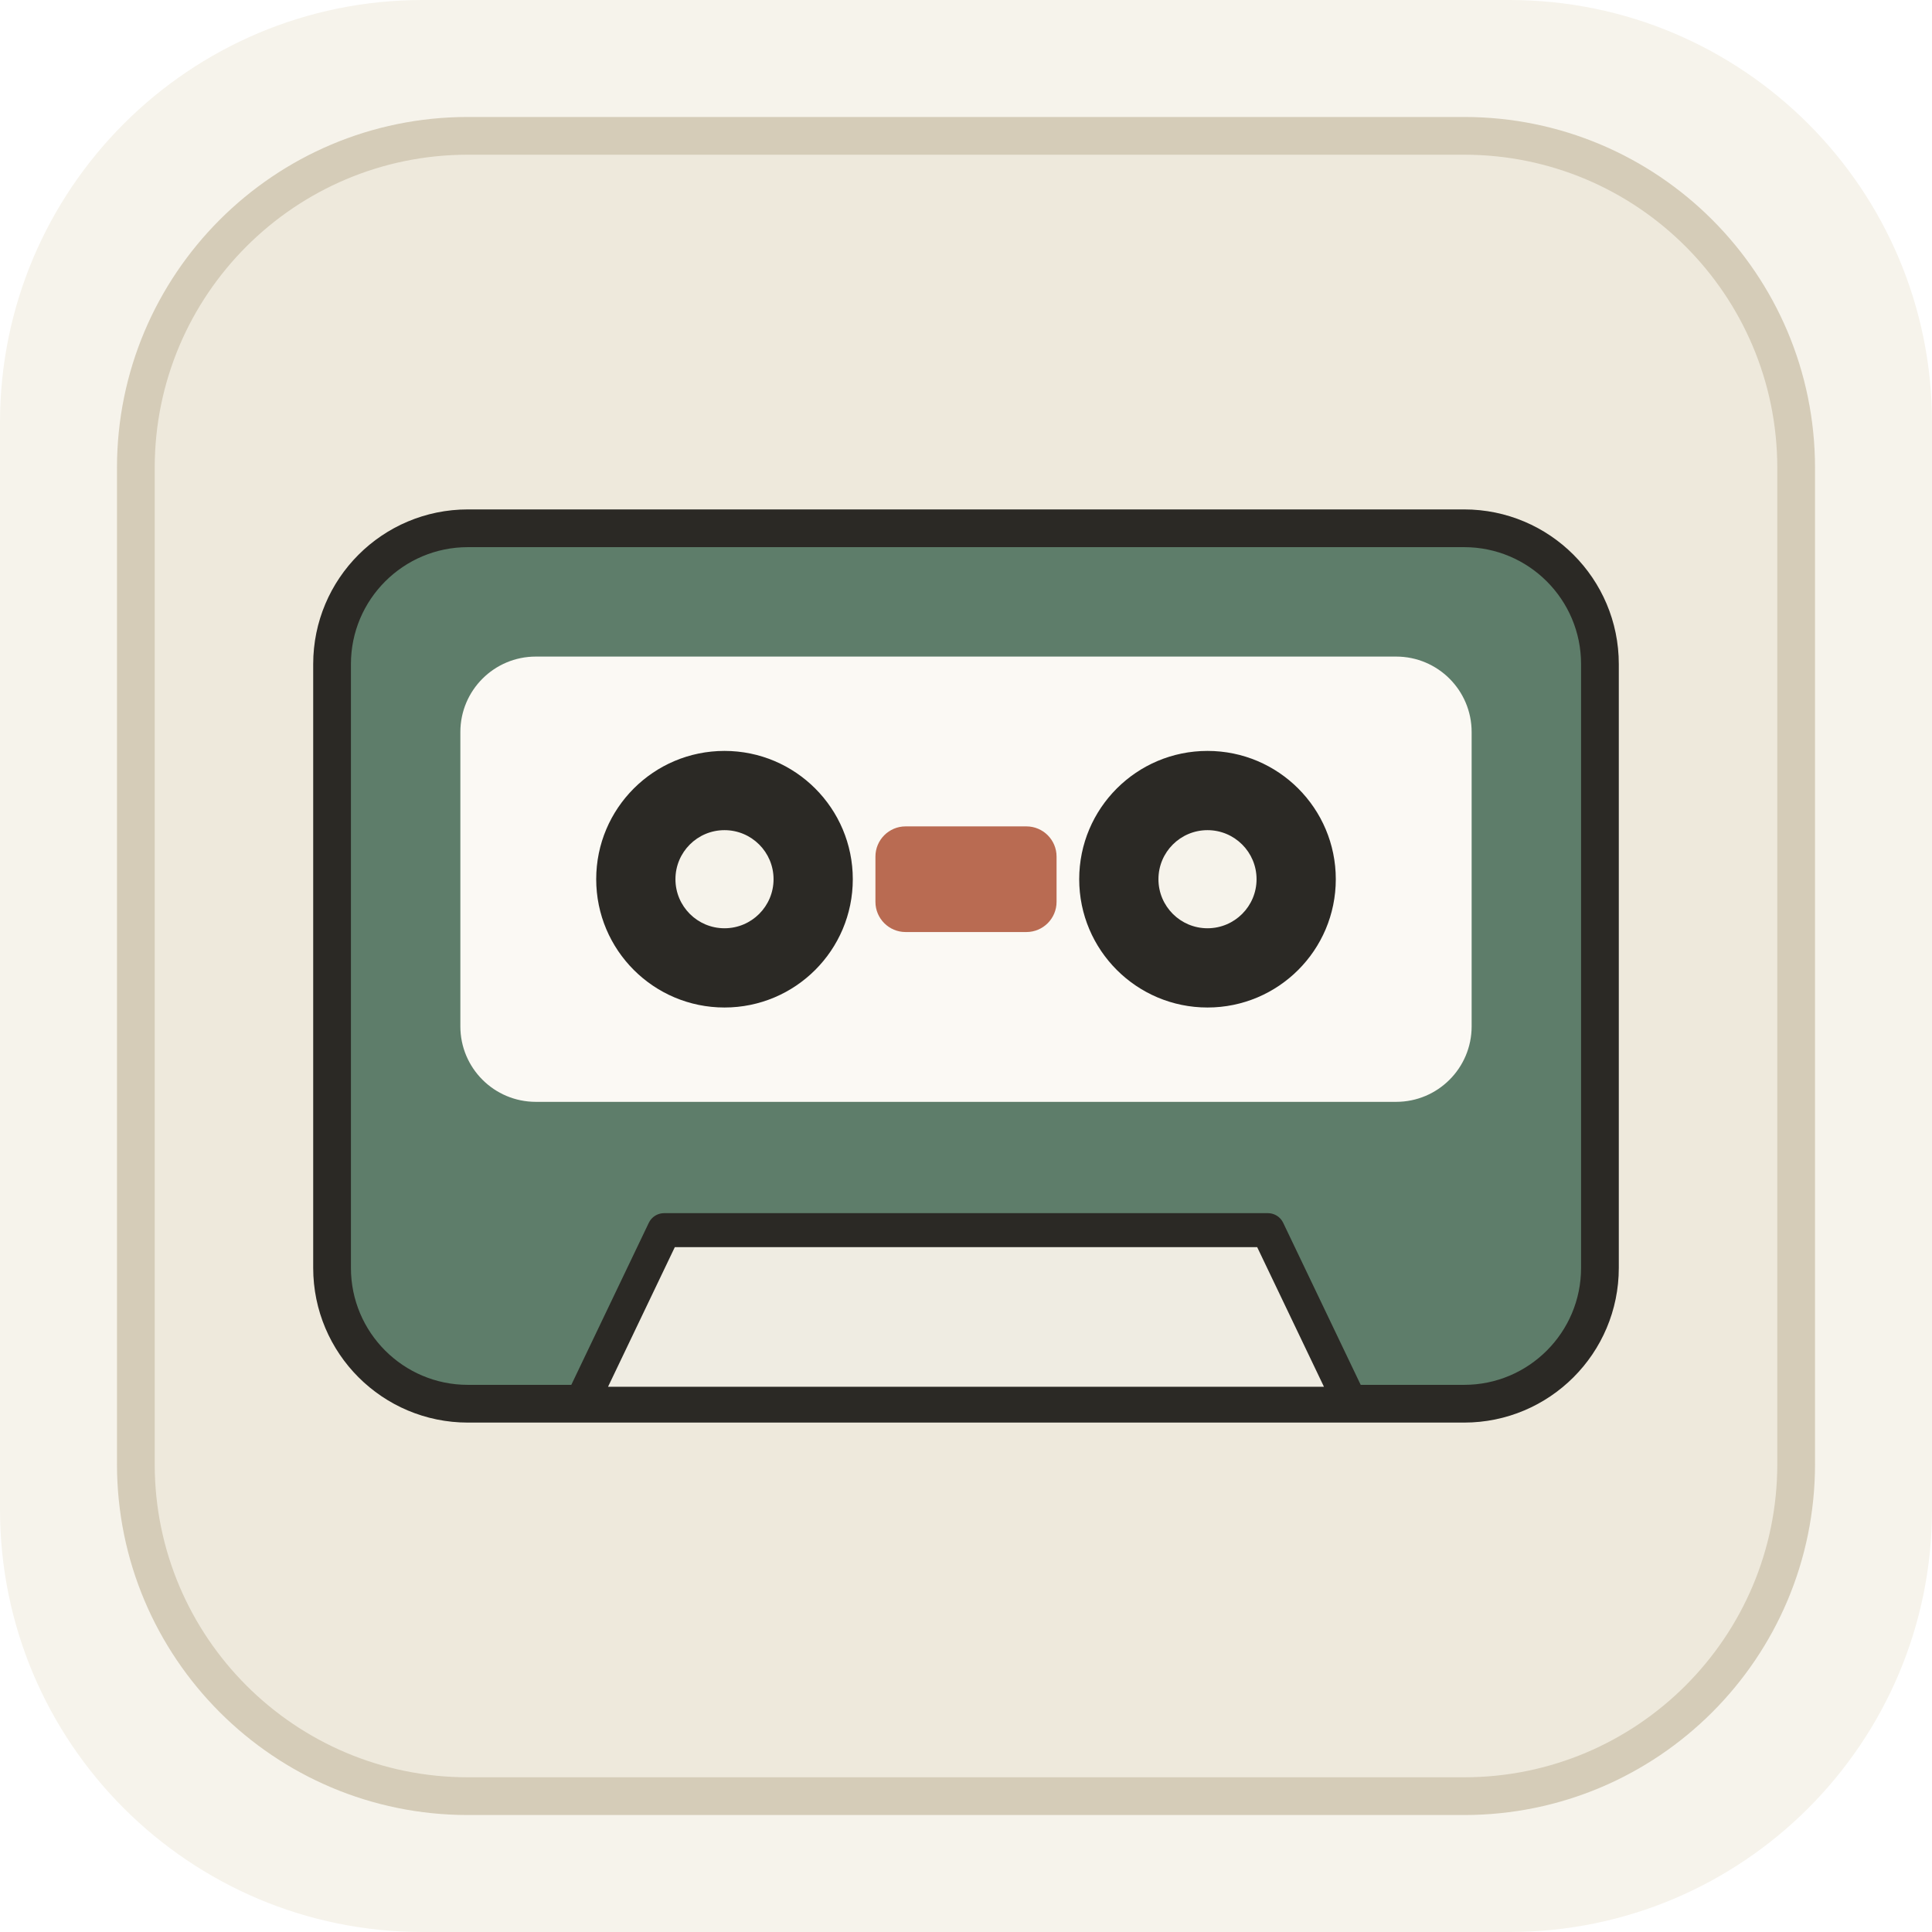
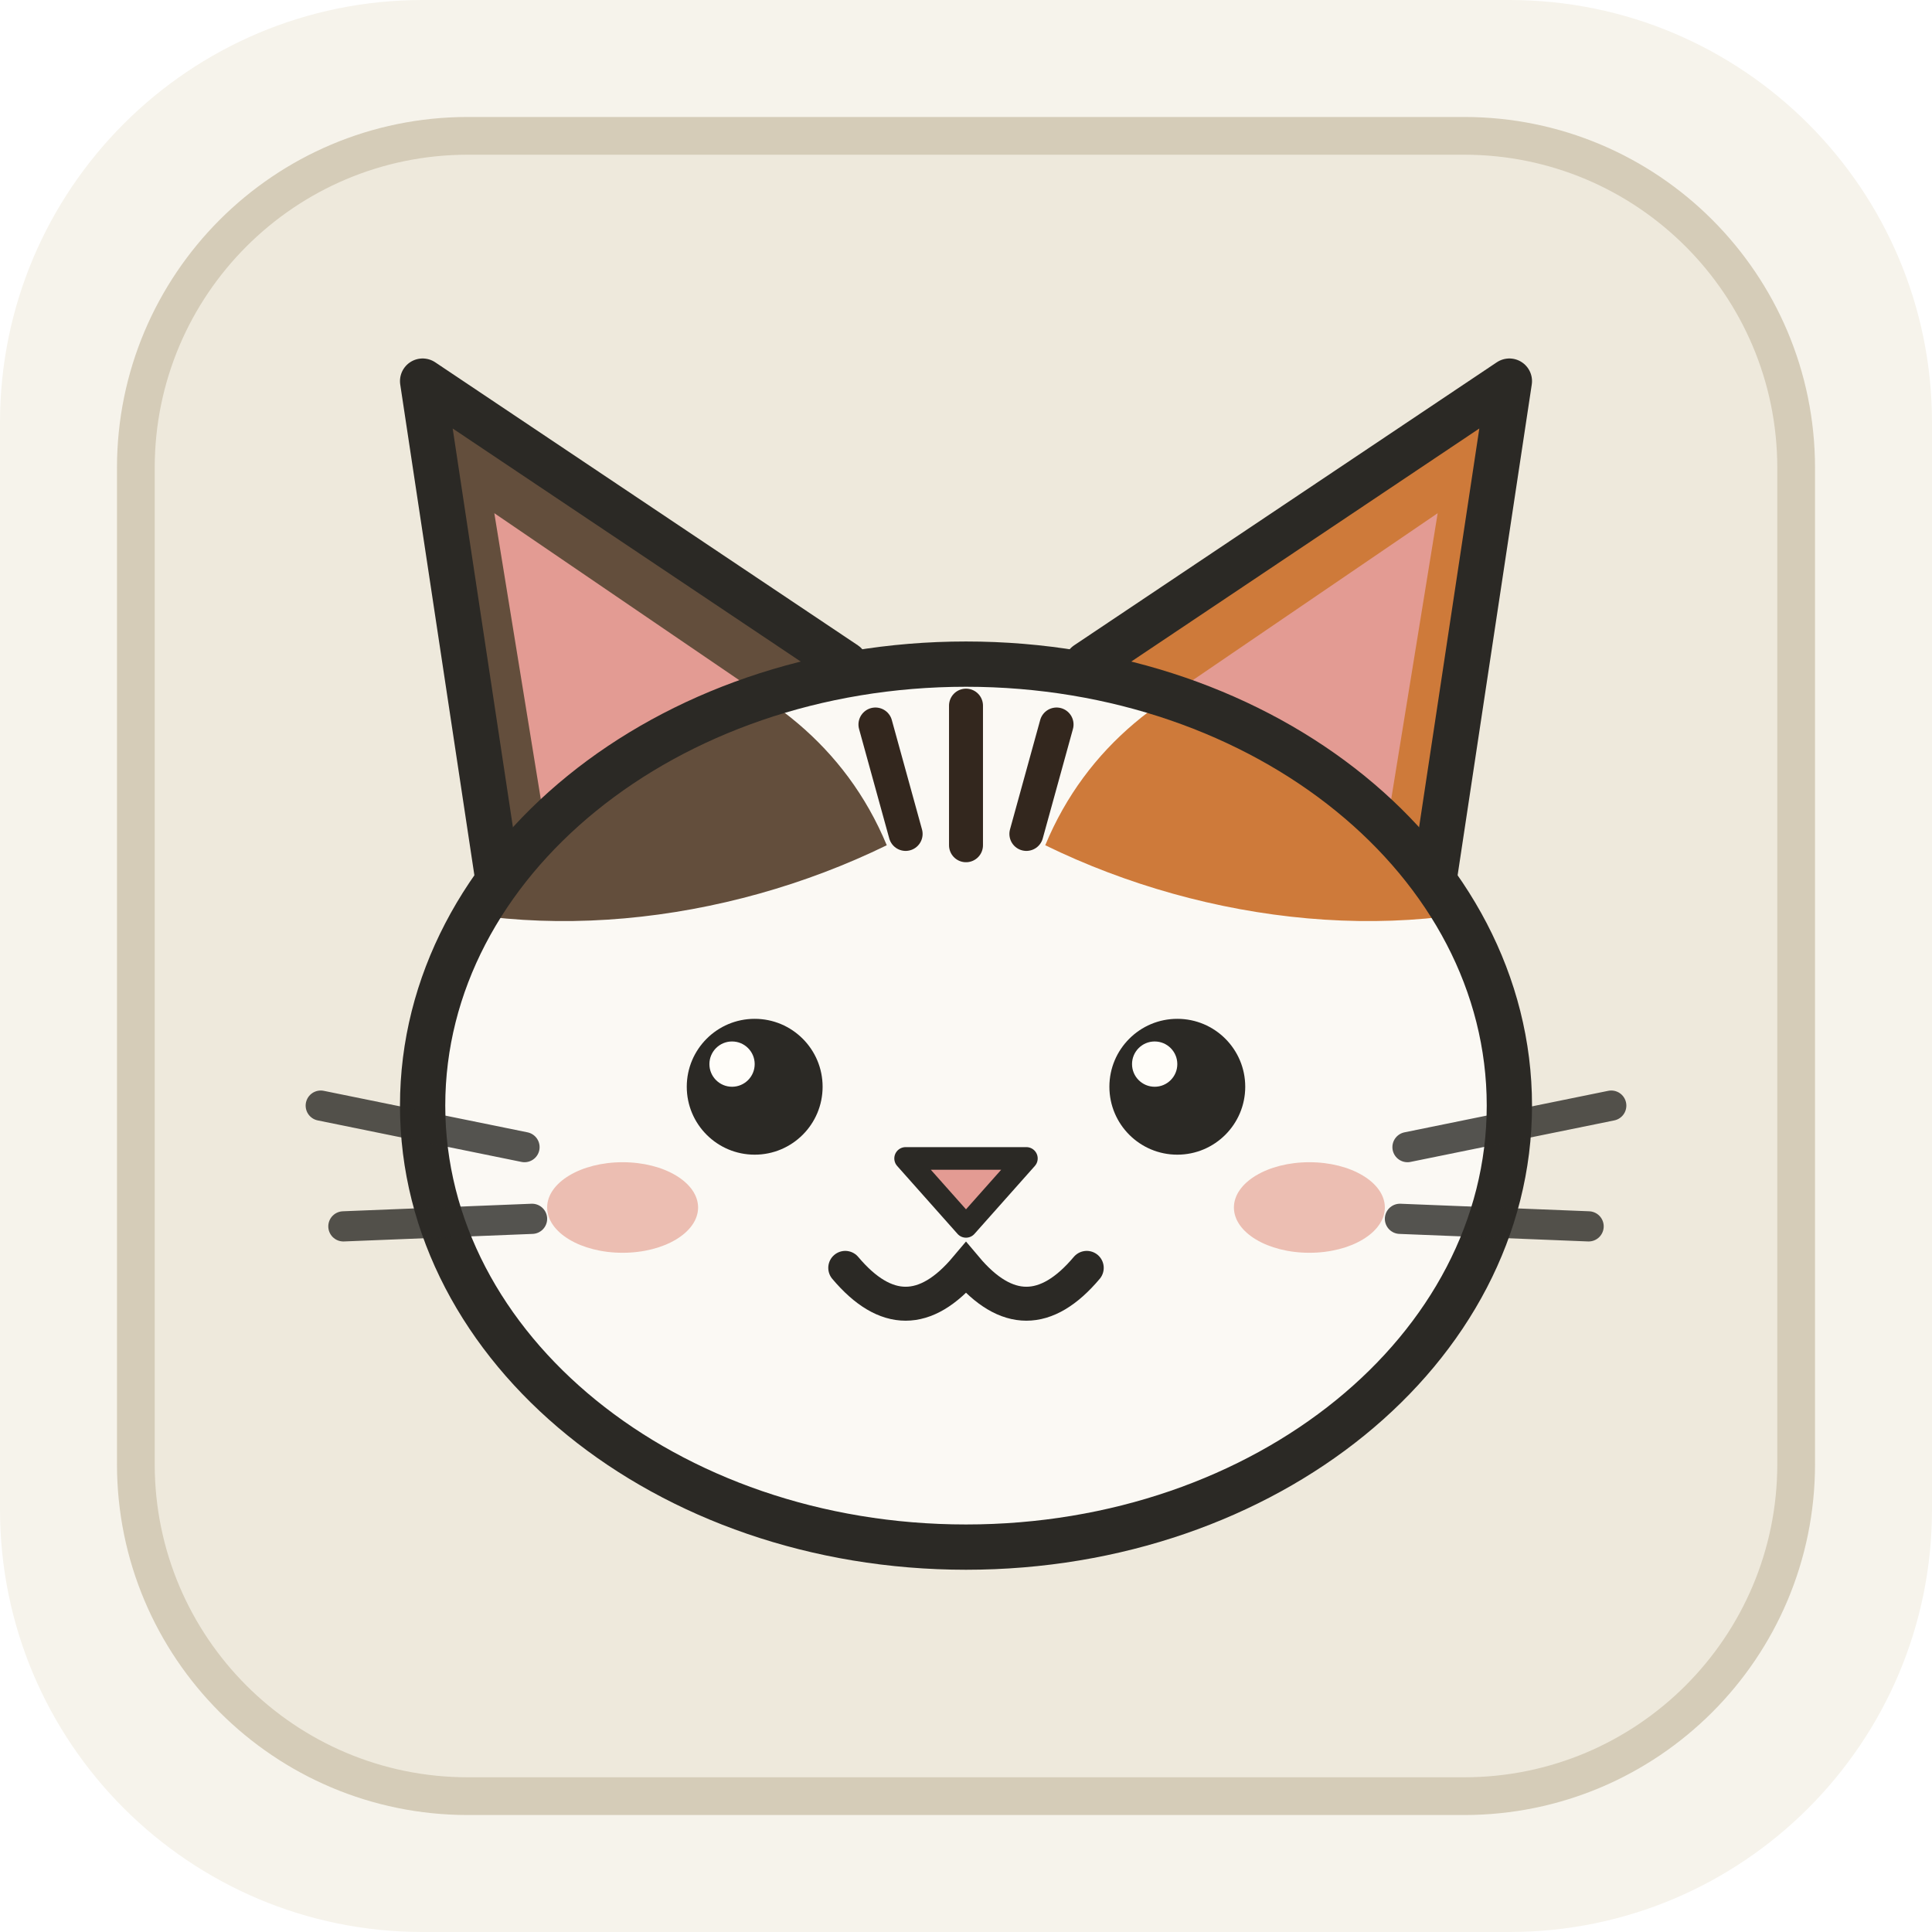
<svg xmlns="http://www.w3.org/2000/svg" viewBox="0 0 512 512" fill="none">
+   <defs>
+     <clipPath id="catHeadClip512">
+       <ellipse cx="256" cy="293" rx="144" ry="117" />
+     </clipPath>
+   </defs>
  <rect width="512" height="512" rx="112" fill="#F6F3EB" />
  <rect x="36" y="36" width="440" height="440" rx="88" fill="#EEE9DC" stroke="#D5CCB8" stroke-width="10" />
-   <rect x="88" y="140" width="336" height="232" rx="36" fill="#5E7D6A" stroke="#2B2925" stroke-width="10" />
-   <rect x="122" y="174" width="268" height="118" rx="20" fill="#FBF9F4" />
-   <circle cx="192" cy="233" r="34" fill="#2B2925" />
-   <circle cx="192" cy="233" r="13" fill="#F6F3EB" />
-   <circle cx="320" cy="233" r="34" fill="#2B2925" />
-   <circle cx="320" cy="233" r="13" fill="#F6F3EB" />
-   <rect x="232" y="219" width="48" height="28" rx="8" fill="#B96B52" />
-   <path d="M154 372L176 326H336L358 372H154Z" fill="#EFECE2" stroke="#2B2925" stroke-width="9" stroke-linejoin="round" />
+   <path d="M133 240 L112 101 L224 176 Z" fill="#634E3C" stroke="#2B2925" stroke-width="12" stroke-linejoin="round" />
+   <path d="M144 216 L131 136 L197 181 Z" fill="#E39B93" />
+   <path d="M379 240 L400 101 L288 176 Z" fill="#CE7A3A" stroke="#2B2925" stroke-width="12" stroke-linejoin="round" />
+   <path d="M368 216 L381 136 L315 181 Z" fill="#E39B93" />
+   <ellipse cx="256" cy="293" rx="144" ry="117" fill="#FBF9F4" />
+   <g clip-path="url(#catHeadClip512)">
+     <path d="M96 165 C149 160 213 171 235 224 C192 245 139 251 96 235 Z" fill="#634E3C" />
+     <path d="M416 165 C363 160 299 171 277 224 C320 245 373 251 416 235 Z" fill="#CE7A3A" />
+     <path d="M232 192 L240 221 M256 187 L256 224 M280 192 L272 221" stroke="#33271E" stroke-width="9" stroke-linecap="round" />
+   </g>
+   <ellipse cx="256" cy="293" rx="144" ry="117" stroke="#2B2925" stroke-width="12" />
+   <circle cx="200" cy="288" r="18" fill="#2B2925" />
+   <circle cx="312" cy="288" r="18" fill="#2B2925" />
+   <circle cx="194" cy="282" r="6" fill="#FFFDF9" />
+   <circle cx="306" cy="282" r="6" fill="#FFFDF9" />
+   <ellipse cx="165" cy="320" rx="20" ry="12" fill="#E6A898" opacity="0.72" />
+   <ellipse cx="347" cy="320" rx="20" ry="12" fill="#E6A898" opacity="0.72" />
+   <polygon points="240,307 272,307 256,325" fill="#E39B93" stroke="#2B2925" stroke-width="6" stroke-linejoin="round" />
+   <path d="M224 336 Q240 355 256 336 Q272 355 288 336" stroke="#2B2925" stroke-width="9" stroke-linecap="round" fill="none" />
+   <path d="M85 293 L139 304 M91 325 L141 323" stroke="#2B2925" stroke-width="8" stroke-linecap="round" opacity="0.8" />
+   <path d="M427 293 L373 304 M421 325 L371 323" stroke="#2B2925" stroke-width="8" stroke-linecap="round" opacity="0.8" />
</svg>
